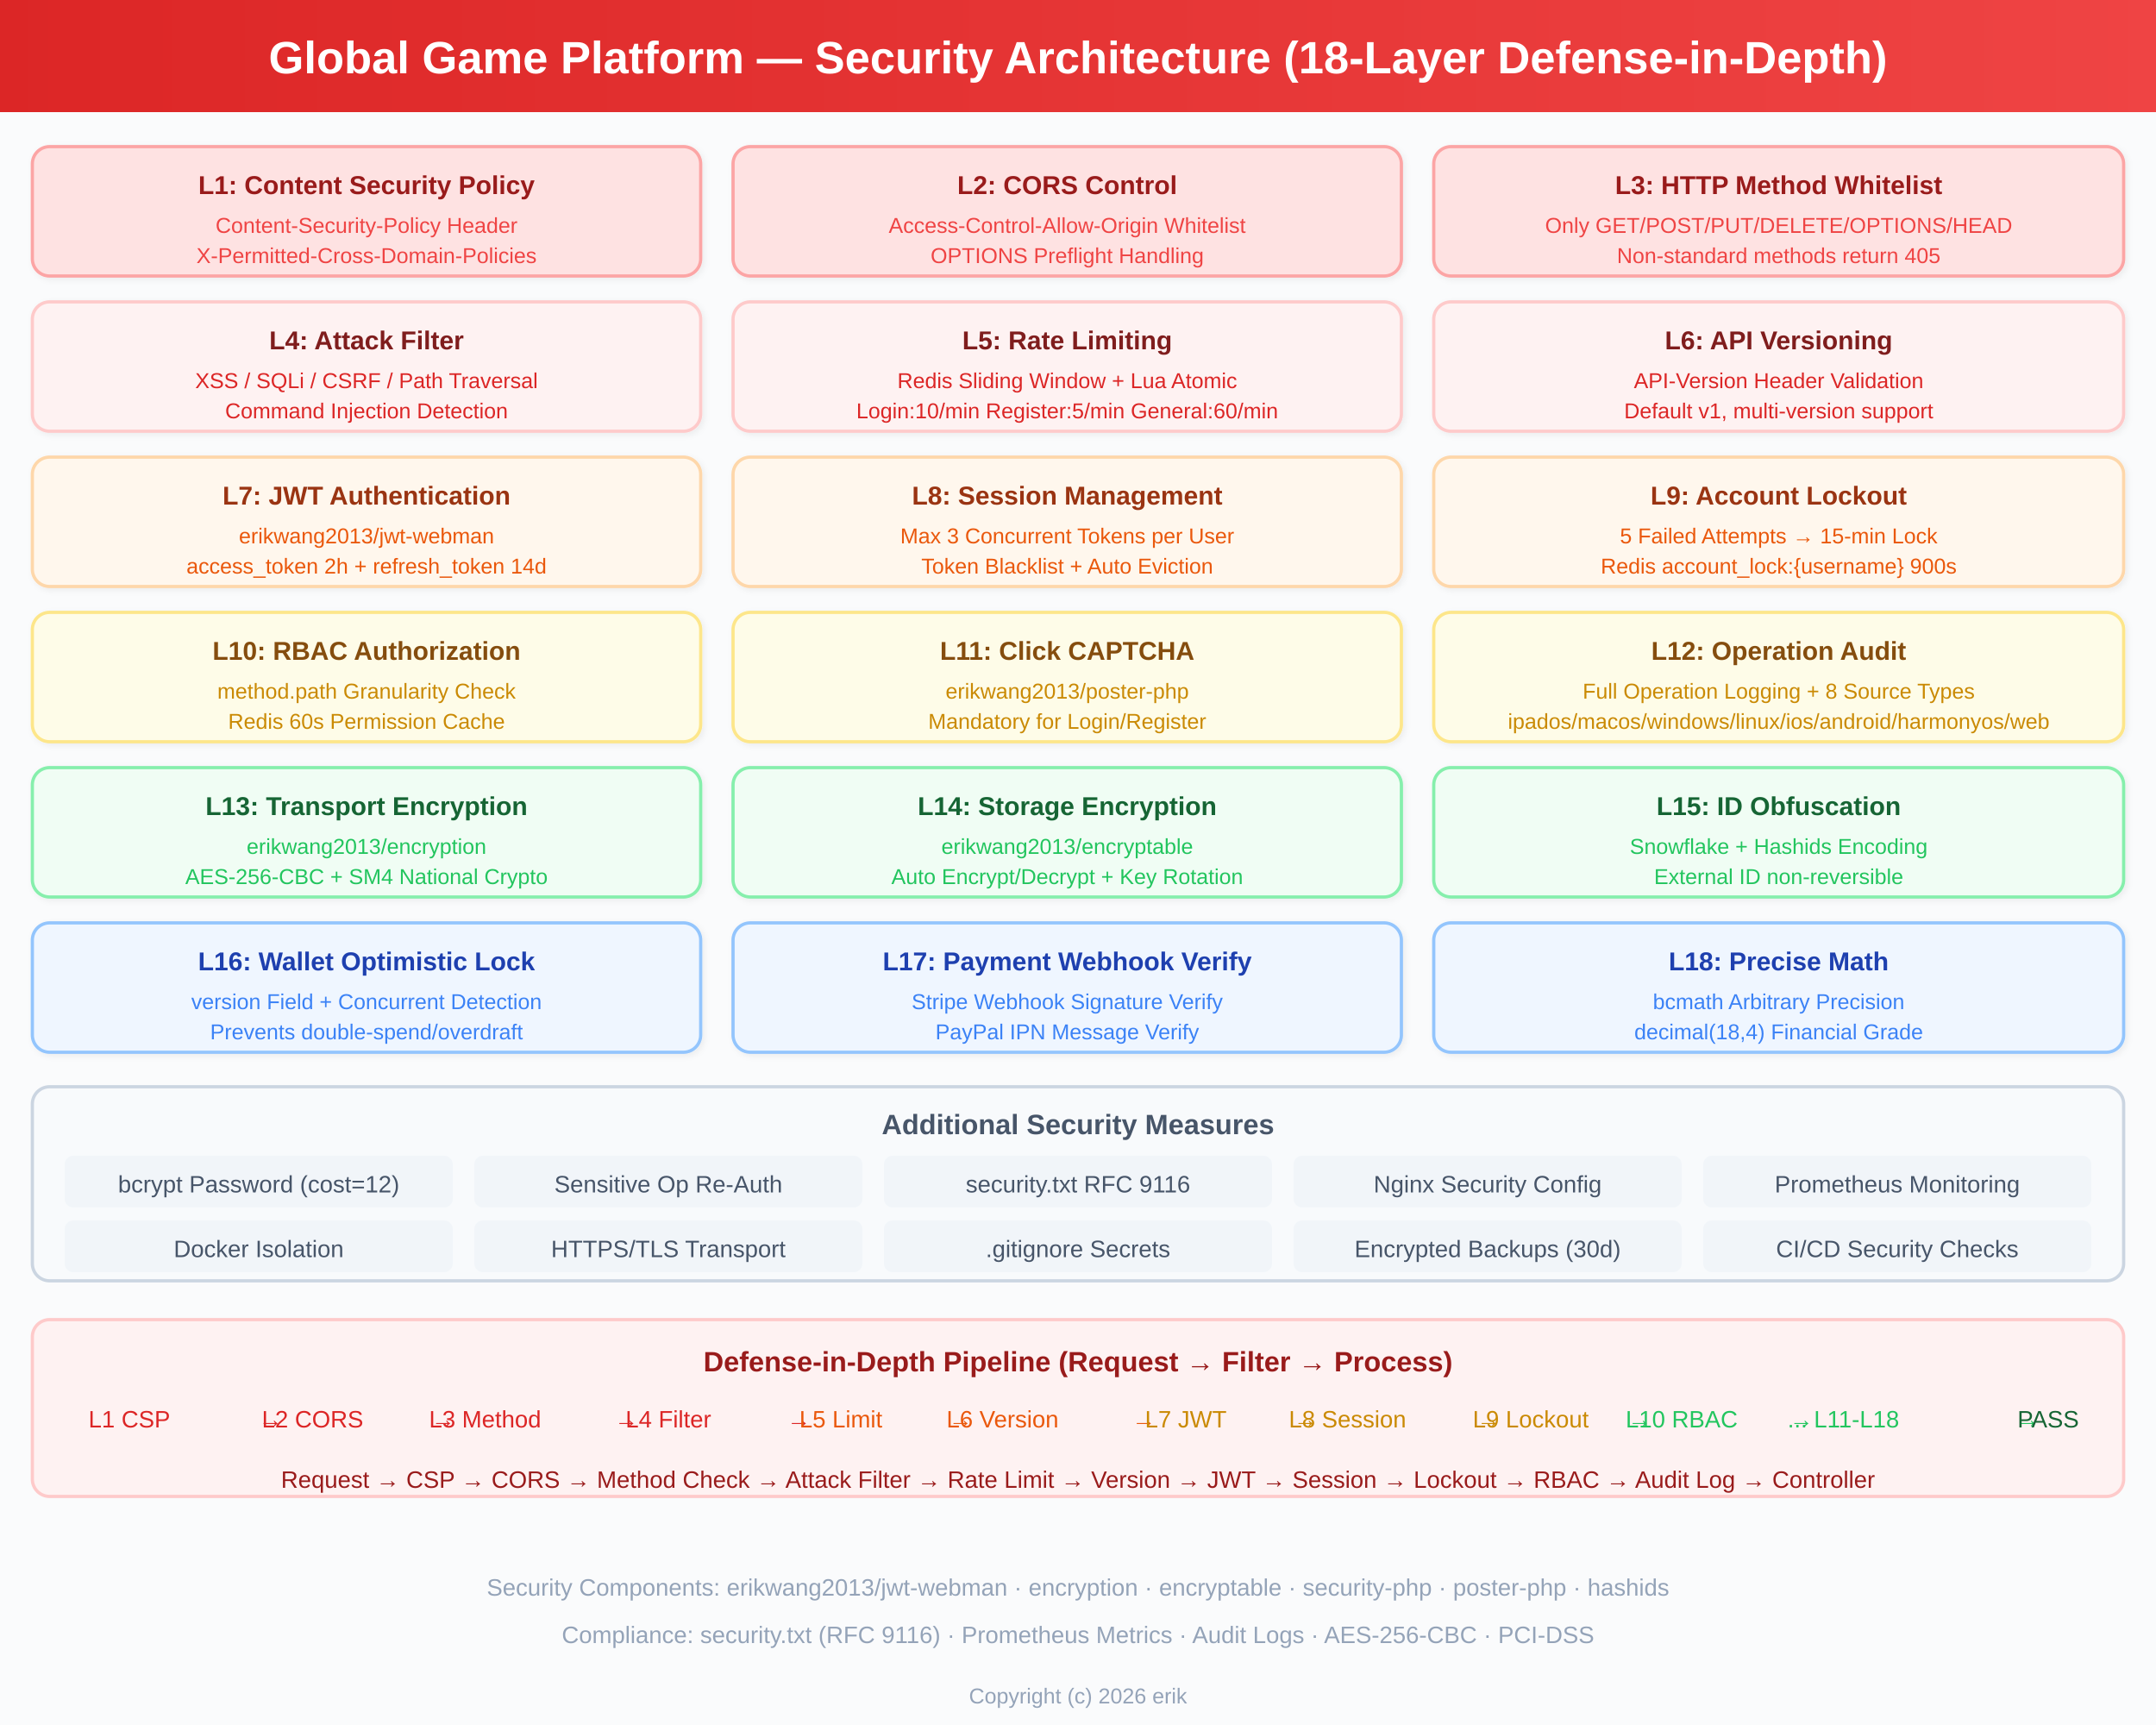
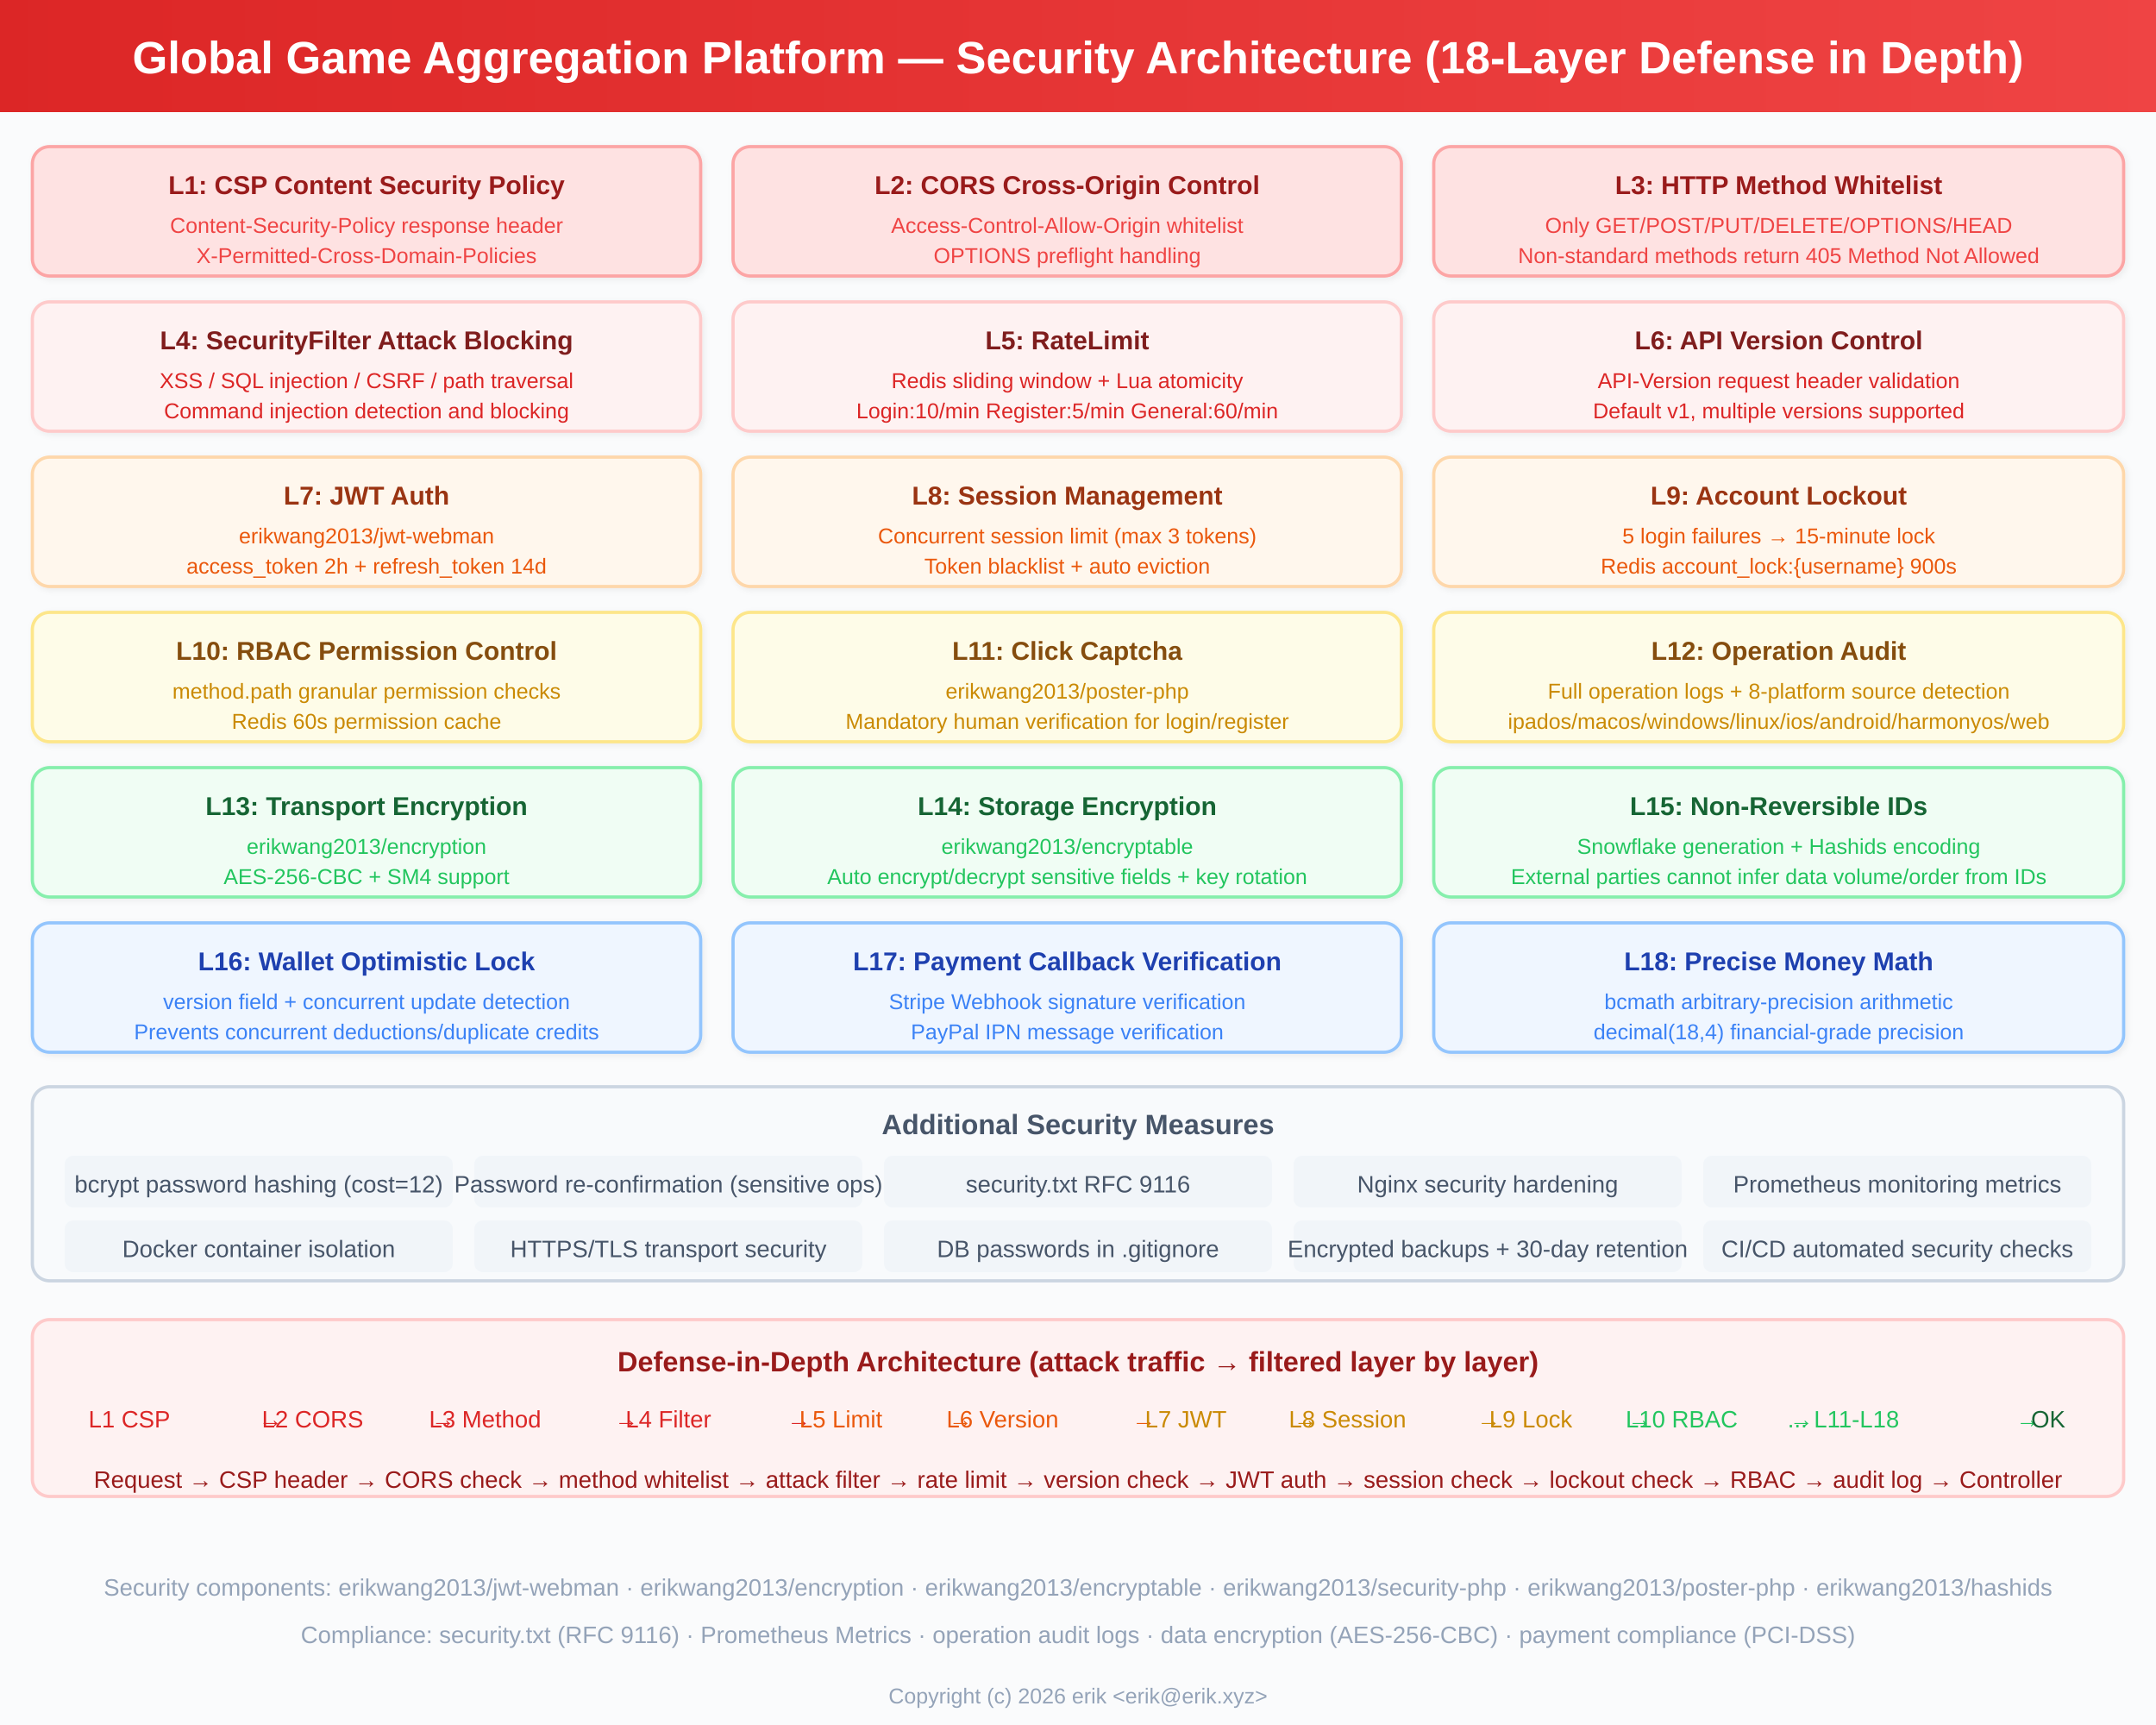
- <svg xmlns="http://www.w3.org/2000/svg" viewBox="0 0 1000 800" font-family="Arial, sans-serif">
+ <svg xmlns="http://www.w3.org/2000/svg" viewBox="0 0 1000 800" font-family="Arial, 'Noto Sans SC', 'Noto Sans', sans-serif">
  <defs>
    <linearGradient id="hd" x1="0" y1="0" x2="1" y2="0">
      <stop offset="0%" stop-color="#dc2626" />
      <stop offset="100%" stop-color="#ef4444" />
    </linearGradient>
    <filter id="sh">
      <feDropShadow dx="1" dy="1" stdDeviation="1.5" flood-opacity=".06" />
    </filter>
  </defs>
  <rect width="1000" height="800" fill="#fafbfc" />
  <rect x="0" y="0" width="1000" height="52" fill="url(#hd)" />
-   <text x="500" y="34" text-anchor="middle" fill="#fff" font-size="21" font-weight="bold">Global Game Platform — Security Architecture (18-Layer Defense-in-Depth)</text>
+   <text x="500" y="34" text-anchor="middle" fill="#fff" font-size="21" font-weight="bold">Global Game Aggregation Platform — Security Architecture (18-Layer Defense in Depth)</text>
  <rect x="15" y="68" width="310" height="60" rx="8" fill="#fee2e2" stroke="#fca5a5" stroke-width="1.5" filter="url(#sh)" />
-   <text x="170" y="90" text-anchor="middle" fill="#991b1b" font-size="12" font-weight="bold">L1: Content Security Policy</text>
-   <text x="170" y="108" text-anchor="middle" fill="#ef4444" font-size="10">Content-Security-Policy Header</text>
+   <text x="170" y="90" text-anchor="middle" fill="#991b1b" font-size="12" font-weight="bold">L1: CSP Content Security Policy</text>
+   <text x="170" y="108" text-anchor="middle" fill="#ef4444" font-size="10">Content-Security-Policy response header</text>
  <text x="170" y="122" text-anchor="middle" fill="#ef4444" font-size="10">X-Permitted-Cross-Domain-Policies</text>
  <rect x="340" y="68" width="310" height="60" rx="8" fill="#fee2e2" stroke="#fca5a5" stroke-width="1.5" filter="url(#sh)" />
-   <text x="495" y="90" text-anchor="middle" fill="#991b1b" font-size="12" font-weight="bold">L2: CORS Control</text>
-   <text x="495" y="108" text-anchor="middle" fill="#ef4444" font-size="10">Access-Control-Allow-Origin Whitelist</text>
-   <text x="495" y="122" text-anchor="middle" fill="#ef4444" font-size="10">OPTIONS Preflight Handling</text>
+   <text x="495" y="90" text-anchor="middle" fill="#991b1b" font-size="12" font-weight="bold">L2: CORS Cross-Origin Control</text>
+   <text x="495" y="108" text-anchor="middle" fill="#ef4444" font-size="10">Access-Control-Allow-Origin whitelist</text>
+   <text x="495" y="122" text-anchor="middle" fill="#ef4444" font-size="10">OPTIONS preflight handling</text>
  <rect x="665" y="68" width="320" height="60" rx="8" fill="#fee2e2" stroke="#fca5a5" stroke-width="1.5" filter="url(#sh)" />
  <text x="825" y="90" text-anchor="middle" fill="#991b1b" font-size="12" font-weight="bold">L3: HTTP Method Whitelist</text>
  <text x="825" y="108" text-anchor="middle" fill="#ef4444" font-size="10">Only GET/POST/PUT/DELETE/OPTIONS/HEAD</text>
-   <text x="825" y="122" text-anchor="middle" fill="#ef4444" font-size="10">Non-standard methods return 405</text>
+   <text x="825" y="122" text-anchor="middle" fill="#ef4444" font-size="10">Non-standard methods return 405 Method Not Allowed</text>
  <rect x="15" y="140" width="310" height="60" rx="8" fill="#fef2f2" stroke="#fecaca" stroke-width="1.5" filter="url(#sh)" />
-   <text x="170" y="162" text-anchor="middle" fill="#7f1d1d" font-size="12" font-weight="bold">L4: Attack Filter</text>
-   <text x="170" y="180" text-anchor="middle" fill="#dc2626" font-size="10">XSS / SQLi / CSRF / Path Traversal</text>
-   <text x="170" y="194" text-anchor="middle" fill="#dc2626" font-size="10">Command Injection Detection</text>
+   <text x="170" y="162" text-anchor="middle" fill="#7f1d1d" font-size="12" font-weight="bold">L4: SecurityFilter Attack Blocking</text>
+   <text x="170" y="180" text-anchor="middle" fill="#dc2626" font-size="10">XSS / SQL injection / CSRF / path traversal</text>
+   <text x="170" y="194" text-anchor="middle" fill="#dc2626" font-size="10">Command injection detection and blocking</text>
  <rect x="340" y="140" width="310" height="60" rx="8" fill="#fef2f2" stroke="#fecaca" stroke-width="1.5" filter="url(#sh)" />
-   <text x="495" y="162" text-anchor="middle" fill="#7f1d1d" font-size="12" font-weight="bold">L5: Rate Limiting</text>
-   <text x="495" y="180" text-anchor="middle" fill="#dc2626" font-size="10">Redis Sliding Window + Lua Atomic</text>
+   <text x="495" y="162" text-anchor="middle" fill="#7f1d1d" font-size="12" font-weight="bold">L5: RateLimit</text>
+   <text x="495" y="180" text-anchor="middle" fill="#dc2626" font-size="10">Redis sliding window + Lua atomicity</text>
  <text x="495" y="194" text-anchor="middle" fill="#dc2626" font-size="10">Login:10/min Register:5/min General:60/min</text>
  <rect x="665" y="140" width="320" height="60" rx="8" fill="#fef2f2" stroke="#fecaca" stroke-width="1.5" filter="url(#sh)" />
-   <text x="825" y="162" text-anchor="middle" fill="#7f1d1d" font-size="12" font-weight="bold">L6: API Versioning</text>
-   <text x="825" y="180" text-anchor="middle" fill="#dc2626" font-size="10">API-Version Header Validation</text>
-   <text x="825" y="194" text-anchor="middle" fill="#dc2626" font-size="10">Default v1, multi-version support</text>
+   <text x="825" y="162" text-anchor="middle" fill="#7f1d1d" font-size="12" font-weight="bold">L6: API Version Control</text>
+   <text x="825" y="180" text-anchor="middle" fill="#dc2626" font-size="10">API-Version request header validation</text>
+   <text x="825" y="194" text-anchor="middle" fill="#dc2626" font-size="10">Default v1, multiple versions supported</text>
  <rect x="15" y="212" width="310" height="60" rx="8" fill="#fff7ed" stroke="#fed7aa" stroke-width="1.5" filter="url(#sh)" />
-   <text x="170" y="234" text-anchor="middle" fill="#9a3412" font-size="12" font-weight="bold">L7: JWT Authentication</text>
+   <text x="170" y="234" text-anchor="middle" fill="#9a3412" font-size="12" font-weight="bold">L7: JWT Auth</text>
  <text x="170" y="252" text-anchor="middle" fill="#ea580c" font-size="10">erikwang2013/jwt-webman</text>
  <text x="170" y="266" text-anchor="middle" fill="#ea580c" font-size="10">access_token 2h + refresh_token 14d</text>
  <rect x="340" y="212" width="310" height="60" rx="8" fill="#fff7ed" stroke="#fed7aa" stroke-width="1.5" filter="url(#sh)" />
  <text x="495" y="234" text-anchor="middle" fill="#9a3412" font-size="12" font-weight="bold">L8: Session Management</text>
-   <text x="495" y="252" text-anchor="middle" fill="#ea580c" font-size="10">Max 3 Concurrent Tokens per User</text>
-   <text x="495" y="266" text-anchor="middle" fill="#ea580c" font-size="10">Token Blacklist + Auto Eviction</text>
+   <text x="495" y="252" text-anchor="middle" fill="#ea580c" font-size="10">Concurrent session limit (max 3 tokens)</text>
+   <text x="495" y="266" text-anchor="middle" fill="#ea580c" font-size="10">Token blacklist + auto eviction</text>
  <rect x="665" y="212" width="320" height="60" rx="8" fill="#fff7ed" stroke="#fed7aa" stroke-width="1.5" filter="url(#sh)" />
  <text x="825" y="234" text-anchor="middle" fill="#9a3412" font-size="12" font-weight="bold">L9: Account Lockout</text>
-   <text x="825" y="252" text-anchor="middle" fill="#ea580c" font-size="10">5 Failed Attempts → 15-min Lock</text>
+   <text x="825" y="252" text-anchor="middle" fill="#ea580c" font-size="10">5 login failures → 15-minute lock</text>
  <text x="825" y="266" text-anchor="middle" fill="#ea580c" font-size="10">Redis account_lock:{username} 900s</text>
  <rect x="15" y="284" width="310" height="60" rx="8" fill="#fefce8" stroke="#fde68a" stroke-width="1.5" filter="url(#sh)" />
-   <text x="170" y="306" text-anchor="middle" fill="#854d0e" font-size="12" font-weight="bold">L10: RBAC Authorization</text>
-   <text x="170" y="324" text-anchor="middle" fill="#ca8a04" font-size="10">method.path Granularity Check</text>
-   <text x="170" y="338" text-anchor="middle" fill="#ca8a04" font-size="10">Redis 60s Permission Cache</text>
+   <text x="170" y="306" text-anchor="middle" fill="#854d0e" font-size="12" font-weight="bold">L10: RBAC Permission Control</text>
+   <text x="170" y="324" text-anchor="middle" fill="#ca8a04" font-size="10">method.path granular permission checks</text>
+   <text x="170" y="338" text-anchor="middle" fill="#ca8a04" font-size="10">Redis 60s permission cache</text>
  <rect x="340" y="284" width="310" height="60" rx="8" fill="#fefce8" stroke="#fde68a" stroke-width="1.5" filter="url(#sh)" />
-   <text x="495" y="306" text-anchor="middle" fill="#854d0e" font-size="12" font-weight="bold">L11: Click CAPTCHA</text>
+   <text x="495" y="306" text-anchor="middle" fill="#854d0e" font-size="12" font-weight="bold">L11: Click Captcha</text>
  <text x="495" y="324" text-anchor="middle" fill="#ca8a04" font-size="10">erikwang2013/poster-php</text>
-   <text x="495" y="338" text-anchor="middle" fill="#ca8a04" font-size="10">Mandatory for Login/Register</text>
+   <text x="495" y="338" text-anchor="middle" fill="#ca8a04" font-size="10">Mandatory human verification for login/register</text>
  <rect x="665" y="284" width="320" height="60" rx="8" fill="#fefce8" stroke="#fde68a" stroke-width="1.5" filter="url(#sh)" />
  <text x="825" y="306" text-anchor="middle" fill="#854d0e" font-size="12" font-weight="bold">L12: Operation Audit</text>
-   <text x="825" y="324" text-anchor="middle" fill="#ca8a04" font-size="10">Full Operation Logging + 8 Source Types</text>
+   <text x="825" y="324" text-anchor="middle" fill="#ca8a04" font-size="10">Full operation logs + 8-platform source detection</text>
  <text x="825" y="338" text-anchor="middle" fill="#ca8a04" font-size="10">ipados/macos/windows/linux/ios/android/harmonyos/web</text>
  <rect x="15" y="356" width="310" height="60" rx="8" fill="#f0fdf4" stroke="#86efac" stroke-width="1.5" filter="url(#sh)" />
  <text x="170" y="378" text-anchor="middle" fill="#166534" font-size="12" font-weight="bold">L13: Transport Encryption</text>
  <text x="170" y="396" text-anchor="middle" fill="#22c55e" font-size="10">erikwang2013/encryption</text>
-   <text x="170" y="410" text-anchor="middle" fill="#22c55e" font-size="10">AES-256-CBC + SM4 National Crypto</text>
+   <text x="170" y="410" text-anchor="middle" fill="#22c55e" font-size="10">AES-256-CBC + SM4 support</text>
  <rect x="340" y="356" width="310" height="60" rx="8" fill="#f0fdf4" stroke="#86efac" stroke-width="1.5" filter="url(#sh)" />
  <text x="495" y="378" text-anchor="middle" fill="#166534" font-size="12" font-weight="bold">L14: Storage Encryption</text>
  <text x="495" y="396" text-anchor="middle" fill="#22c55e" font-size="10">erikwang2013/encryptable</text>
-   <text x="495" y="410" text-anchor="middle" fill="#22c55e" font-size="10">Auto Encrypt/Decrypt + Key Rotation</text>
+   <text x="495" y="410" text-anchor="middle" fill="#22c55e" font-size="10">Auto encrypt/decrypt sensitive fields + key rotation</text>
  <rect x="665" y="356" width="320" height="60" rx="8" fill="#f0fdf4" stroke="#86efac" stroke-width="1.5" filter="url(#sh)" />
-   <text x="825" y="378" text-anchor="middle" fill="#166534" font-size="12" font-weight="bold">L15: ID Obfuscation</text>
-   <text x="825" y="396" text-anchor="middle" fill="#22c55e" font-size="10">Snowflake + Hashids Encoding</text>
-   <text x="825" y="410" text-anchor="middle" fill="#22c55e" font-size="10">External ID non-reversible</text>
+   <text x="825" y="378" text-anchor="middle" fill="#166534" font-size="12" font-weight="bold">L15: Non-Reversible IDs</text>
+   <text x="825" y="396" text-anchor="middle" fill="#22c55e" font-size="10">Snowflake generation + Hashids encoding</text>
+   <text x="825" y="410" text-anchor="middle" fill="#22c55e" font-size="10">External parties cannot infer data volume/order from IDs</text>
  <rect x="15" y="428" width="310" height="60" rx="8" fill="#eff6ff" stroke="#93c5fd" stroke-width="1.5" filter="url(#sh)" />
  <text x="170" y="450" text-anchor="middle" fill="#1e40af" font-size="12" font-weight="bold">L16: Wallet Optimistic Lock</text>
-   <text x="170" y="468" text-anchor="middle" fill="#3b82f6" font-size="10">version Field + Concurrent Detection</text>
-   <text x="170" y="482" text-anchor="middle" fill="#3b82f6" font-size="10">Prevents double-spend/overdraft</text>
+   <text x="170" y="468" text-anchor="middle" fill="#3b82f6" font-size="10">version field + concurrent update detection</text>
+   <text x="170" y="482" text-anchor="middle" fill="#3b82f6" font-size="10">Prevents concurrent deductions/duplicate credits</text>
  <rect x="340" y="428" width="310" height="60" rx="8" fill="#eff6ff" stroke="#93c5fd" stroke-width="1.5" filter="url(#sh)" />
-   <text x="495" y="450" text-anchor="middle" fill="#1e40af" font-size="12" font-weight="bold">L17: Payment Webhook Verify</text>
-   <text x="495" y="468" text-anchor="middle" fill="#3b82f6" font-size="10">Stripe Webhook Signature Verify</text>
-   <text x="495" y="482" text-anchor="middle" fill="#3b82f6" font-size="10">PayPal IPN Message Verify</text>
+   <text x="495" y="450" text-anchor="middle" fill="#1e40af" font-size="12" font-weight="bold">L17: Payment Callback Verification</text>
+   <text x="495" y="468" text-anchor="middle" fill="#3b82f6" font-size="10">Stripe Webhook signature verification</text>
+   <text x="495" y="482" text-anchor="middle" fill="#3b82f6" font-size="10">PayPal IPN message verification</text>
  <rect x="665" y="428" width="320" height="60" rx="8" fill="#eff6ff" stroke="#93c5fd" stroke-width="1.5" filter="url(#sh)" />
-   <text x="825" y="450" text-anchor="middle" fill="#1e40af" font-size="12" font-weight="bold">L18: Precise Math</text>
-   <text x="825" y="468" text-anchor="middle" fill="#3b82f6" font-size="10">bcmath Arbitrary Precision</text>
-   <text x="825" y="482" text-anchor="middle" fill="#3b82f6" font-size="10">decimal(18,4) Financial Grade</text>
+   <text x="825" y="450" text-anchor="middle" fill="#1e40af" font-size="12" font-weight="bold">L18: Precise Money Math</text>
+   <text x="825" y="468" text-anchor="middle" fill="#3b82f6" font-size="10">bcmath arbitrary-precision arithmetic</text>
+   <text x="825" y="482" text-anchor="middle" fill="#3b82f6" font-size="10">decimal(18,4) financial-grade precision</text>
  <rect x="15" y="504" width="970" height="90" rx="8" fill="#f8fafc" stroke="#cbd5e1" stroke-width="1.5" />
  <text x="500" y="526" text-anchor="middle" fill="#475569" font-size="13" font-weight="bold">Additional Security Measures</text>
  <rect x="30" y="536" width="180" height="24" rx="4" fill="#f1f5f9" />
-   <text x="120" y="553" text-anchor="middle" fill="#475569" font-size="11">bcrypt Password (cost=12)</text>
+   <text x="120" y="553" text-anchor="middle" fill="#475569" font-size="11">bcrypt password hashing (cost=12)</text>
  <rect x="220" y="536" width="180" height="24" rx="4" fill="#f1f5f9" />
-   <text x="310" y="553" text-anchor="middle" fill="#475569" font-size="11">Sensitive Op Re-Auth</text>
+   <text x="310" y="553" text-anchor="middle" fill="#475569" font-size="11">Password re-confirmation (sensitive ops)</text>
  <rect x="410" y="536" width="180" height="24" rx="4" fill="#f1f5f9" />
  <text x="500" y="553" text-anchor="middle" fill="#475569" font-size="11">security.txt RFC 9116</text>
  <rect x="600" y="536" width="180" height="24" rx="4" fill="#f1f5f9" />
-   <text x="690" y="553" text-anchor="middle" fill="#475569" font-size="11">Nginx Security Config</text>
+   <text x="690" y="553" text-anchor="middle" fill="#475569" font-size="11">Nginx security hardening</text>
  <rect x="790" y="536" width="180" height="24" rx="4" fill="#f1f5f9" />
-   <text x="880" y="553" text-anchor="middle" fill="#475569" font-size="11">Prometheus Monitoring</text>
+   <text x="880" y="553" text-anchor="middle" fill="#475569" font-size="11">Prometheus monitoring metrics</text>
  <rect x="30" y="566" width="180" height="24" rx="4" fill="#f1f5f9" />
-   <text x="120" y="583" text-anchor="middle" fill="#475569" font-size="11">Docker Isolation</text>
+   <text x="120" y="583" text-anchor="middle" fill="#475569" font-size="11">Docker container isolation</text>
  <rect x="220" y="566" width="180" height="24" rx="4" fill="#f1f5f9" />
-   <text x="310" y="583" text-anchor="middle" fill="#475569" font-size="11">HTTPS/TLS Transport</text>
+   <text x="310" y="583" text-anchor="middle" fill="#475569" font-size="11">HTTPS/TLS transport security</text>
  <rect x="410" y="566" width="180" height="24" rx="4" fill="#f1f5f9" />
-   <text x="500" y="583" text-anchor="middle" fill="#475569" font-size="11">.gitignore Secrets</text>
+   <text x="500" y="583" text-anchor="middle" fill="#475569" font-size="11">DB passwords in .gitignore</text>
  <rect x="600" y="566" width="180" height="24" rx="4" fill="#f1f5f9" />
-   <text x="690" y="583" text-anchor="middle" fill="#475569" font-size="11">Encrypted Backups (30d)</text>
+   <text x="690" y="583" text-anchor="middle" fill="#475569" font-size="11">Encrypted backups + 30-day retention</text>
  <rect x="790" y="566" width="180" height="24" rx="4" fill="#f1f5f9" />
-   <text x="880" y="583" text-anchor="middle" fill="#475569" font-size="11">CI/CD Security Checks</text>
+   <text x="880" y="583" text-anchor="middle" fill="#475569" font-size="11">CI/CD automated security checks</text>
  <rect x="15" y="612" width="970" height="82" rx="8" fill="#fef2f2" stroke="#fecaca" stroke-width="1.5" />
-   <text x="500" y="636" text-anchor="middle" fill="#991b1b" font-size="13" font-weight="bold">Defense-in-Depth Pipeline (Request → Filter → Process)</text>
+   <text x="500" y="636" text-anchor="middle" fill="#991b1b" font-size="13" font-weight="bold">Defense-in-Depth Architecture (attack traffic → filtered layer by layer)</text>
  <text x="60" y="662" text-anchor="middle" fill="#dc2626" font-size="11">L1 CSP</text>
  <text x="120" y="662" fill="#dc2626" font-size="11">→</text>
  <text x="145" y="662" text-anchor="middle" fill="#dc2626" font-size="11">L2 CORS</text>
  <text x="200" y="662" fill="#dc2626" font-size="11">→</text>
  <text x="225" y="662" text-anchor="middle" fill="#dc2626" font-size="11">L3 Method</text>
  <text x="285" y="662" fill="#dc2626" font-size="11">→</text>
  <text x="310" y="662" text-anchor="middle" fill="#dc2626" font-size="11">L4 Filter</text>
  <text x="365" y="662" fill="#dc2626" font-size="11">→</text>
  <text x="390" y="662" text-anchor="middle" fill="#ea580c" font-size="11">L5 Limit</text>
  <text x="440" y="662" fill="#ea580c" font-size="11">→</text>
  <text x="465" y="662" text-anchor="middle" fill="#ea580c" font-size="11">L6 Version</text>
  <text x="525" y="662" fill="#ea580c" font-size="11">→</text>
  <text x="550" y="662" text-anchor="middle" fill="#ca8a04" font-size="11">L7 JWT</text>
  <text x="600" y="662" fill="#ca8a04" font-size="11">→</text>
  <text x="625" y="662" text-anchor="middle" fill="#ca8a04" font-size="11">L8 Session</text>
  <text x="685" y="662" fill="#ca8a04" font-size="11">→</text>
-   <text x="710" y="662" text-anchor="middle" fill="#ca8a04" font-size="11">L9 Lockout</text>
+   <text x="710" y="662" text-anchor="middle" fill="#ca8a04" font-size="11">L9 Lock</text>
  <text x="755" y="662" fill="#22c55e" font-size="11">→</text>
  <text x="780" y="662" text-anchor="middle" fill="#22c55e" font-size="11">L10 RBAC</text>
  <text x="830" y="662" fill="#22c55e" font-size="11">→</text>
  <text x="855" y="662" text-anchor="middle" fill="#22c55e" font-size="11">... L11-L18</text>
  <text x="935" y="662" fill="#22c55e" font-size="11">→</text>
-   <text x="950" y="662" text-anchor="middle" fill="#166534" font-size="11">PASS</text>
-   <text x="500" y="690" text-anchor="middle" fill="#991b1b" font-size="11">Request → CSP → CORS → Method Check → Attack Filter → Rate Limit → Version → JWT → Session → Lockout → RBAC → Audit Log → Controller</text>
-   <text x="500" y="740" text-anchor="middle" fill="#94a3b8" font-size="11">Security Components: erikwang2013/jwt-webman · encryption · encryptable · security-php · poster-php · hashids</text>
-   <text x="500" y="762" text-anchor="middle" fill="#94a3b8" font-size="11">Compliance: security.txt (RFC 9116) · Prometheus Metrics · Audit Logs · AES-256-CBC · PCI-DSS</text>
-   <text x="500" y="790" text-anchor="middle" fill="#94a3b8" font-size="10">Copyright (c) 2026 erik</text>
+   <text x="950" y="662" text-anchor="middle" fill="#166534" font-size="11">OK</text>
+   <text x="500" y="690" text-anchor="middle" fill="#991b1b" font-size="11">Request → CSP header → CORS check → method whitelist → attack filter → rate limit → version check → JWT auth → session check → lockout check → RBAC → audit log → Controller</text>
+   <text x="500" y="740" text-anchor="middle" fill="#94a3b8" font-size="11">Security components: erikwang2013/jwt-webman · erikwang2013/encryption · erikwang2013/encryptable · erikwang2013/security-php · erikwang2013/poster-php · erikwang2013/hashids</text>
+   <text x="500" y="762" text-anchor="middle" fill="#94a3b8" font-size="11">Compliance: security.txt (RFC 9116) · Prometheus Metrics · operation audit logs · data encryption (AES-256-CBC) · payment compliance (PCI-DSS)</text>
+   <text x="500" y="790" text-anchor="middle" fill="#94a3b8" font-size="10">Copyright (c) 2026 erik &lt;erik@erik.xyz&gt;</text>
</svg>
